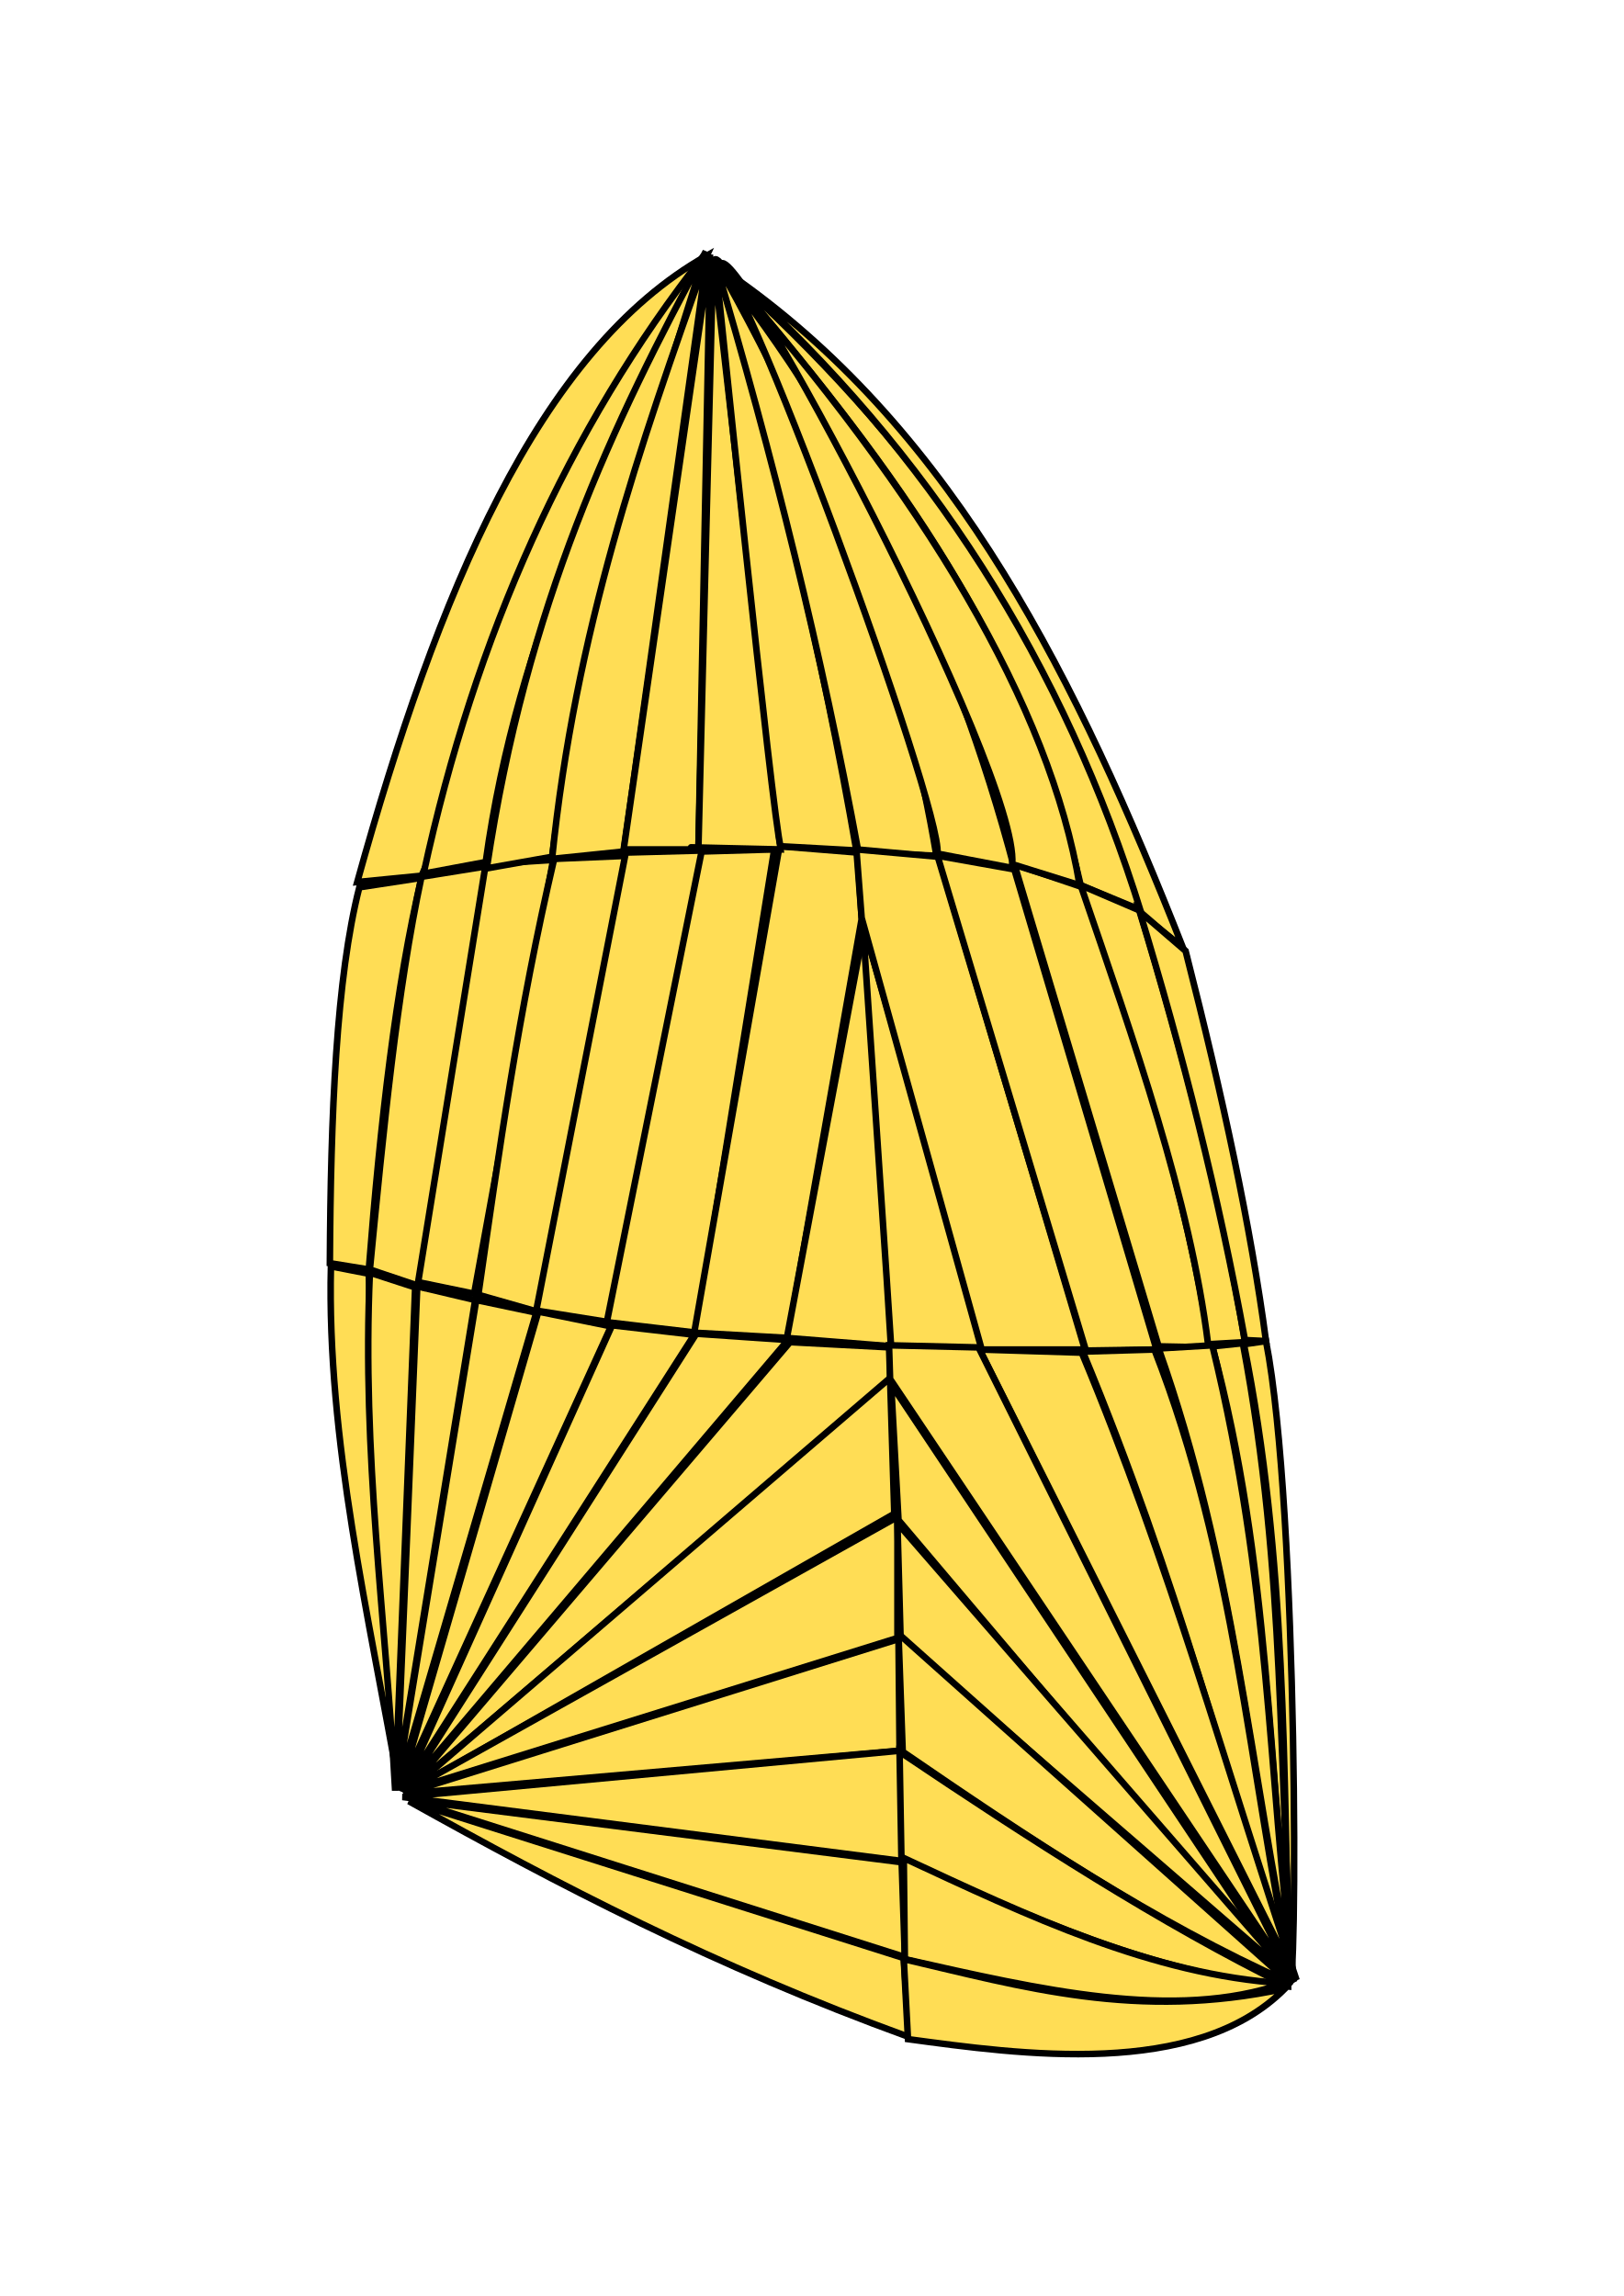
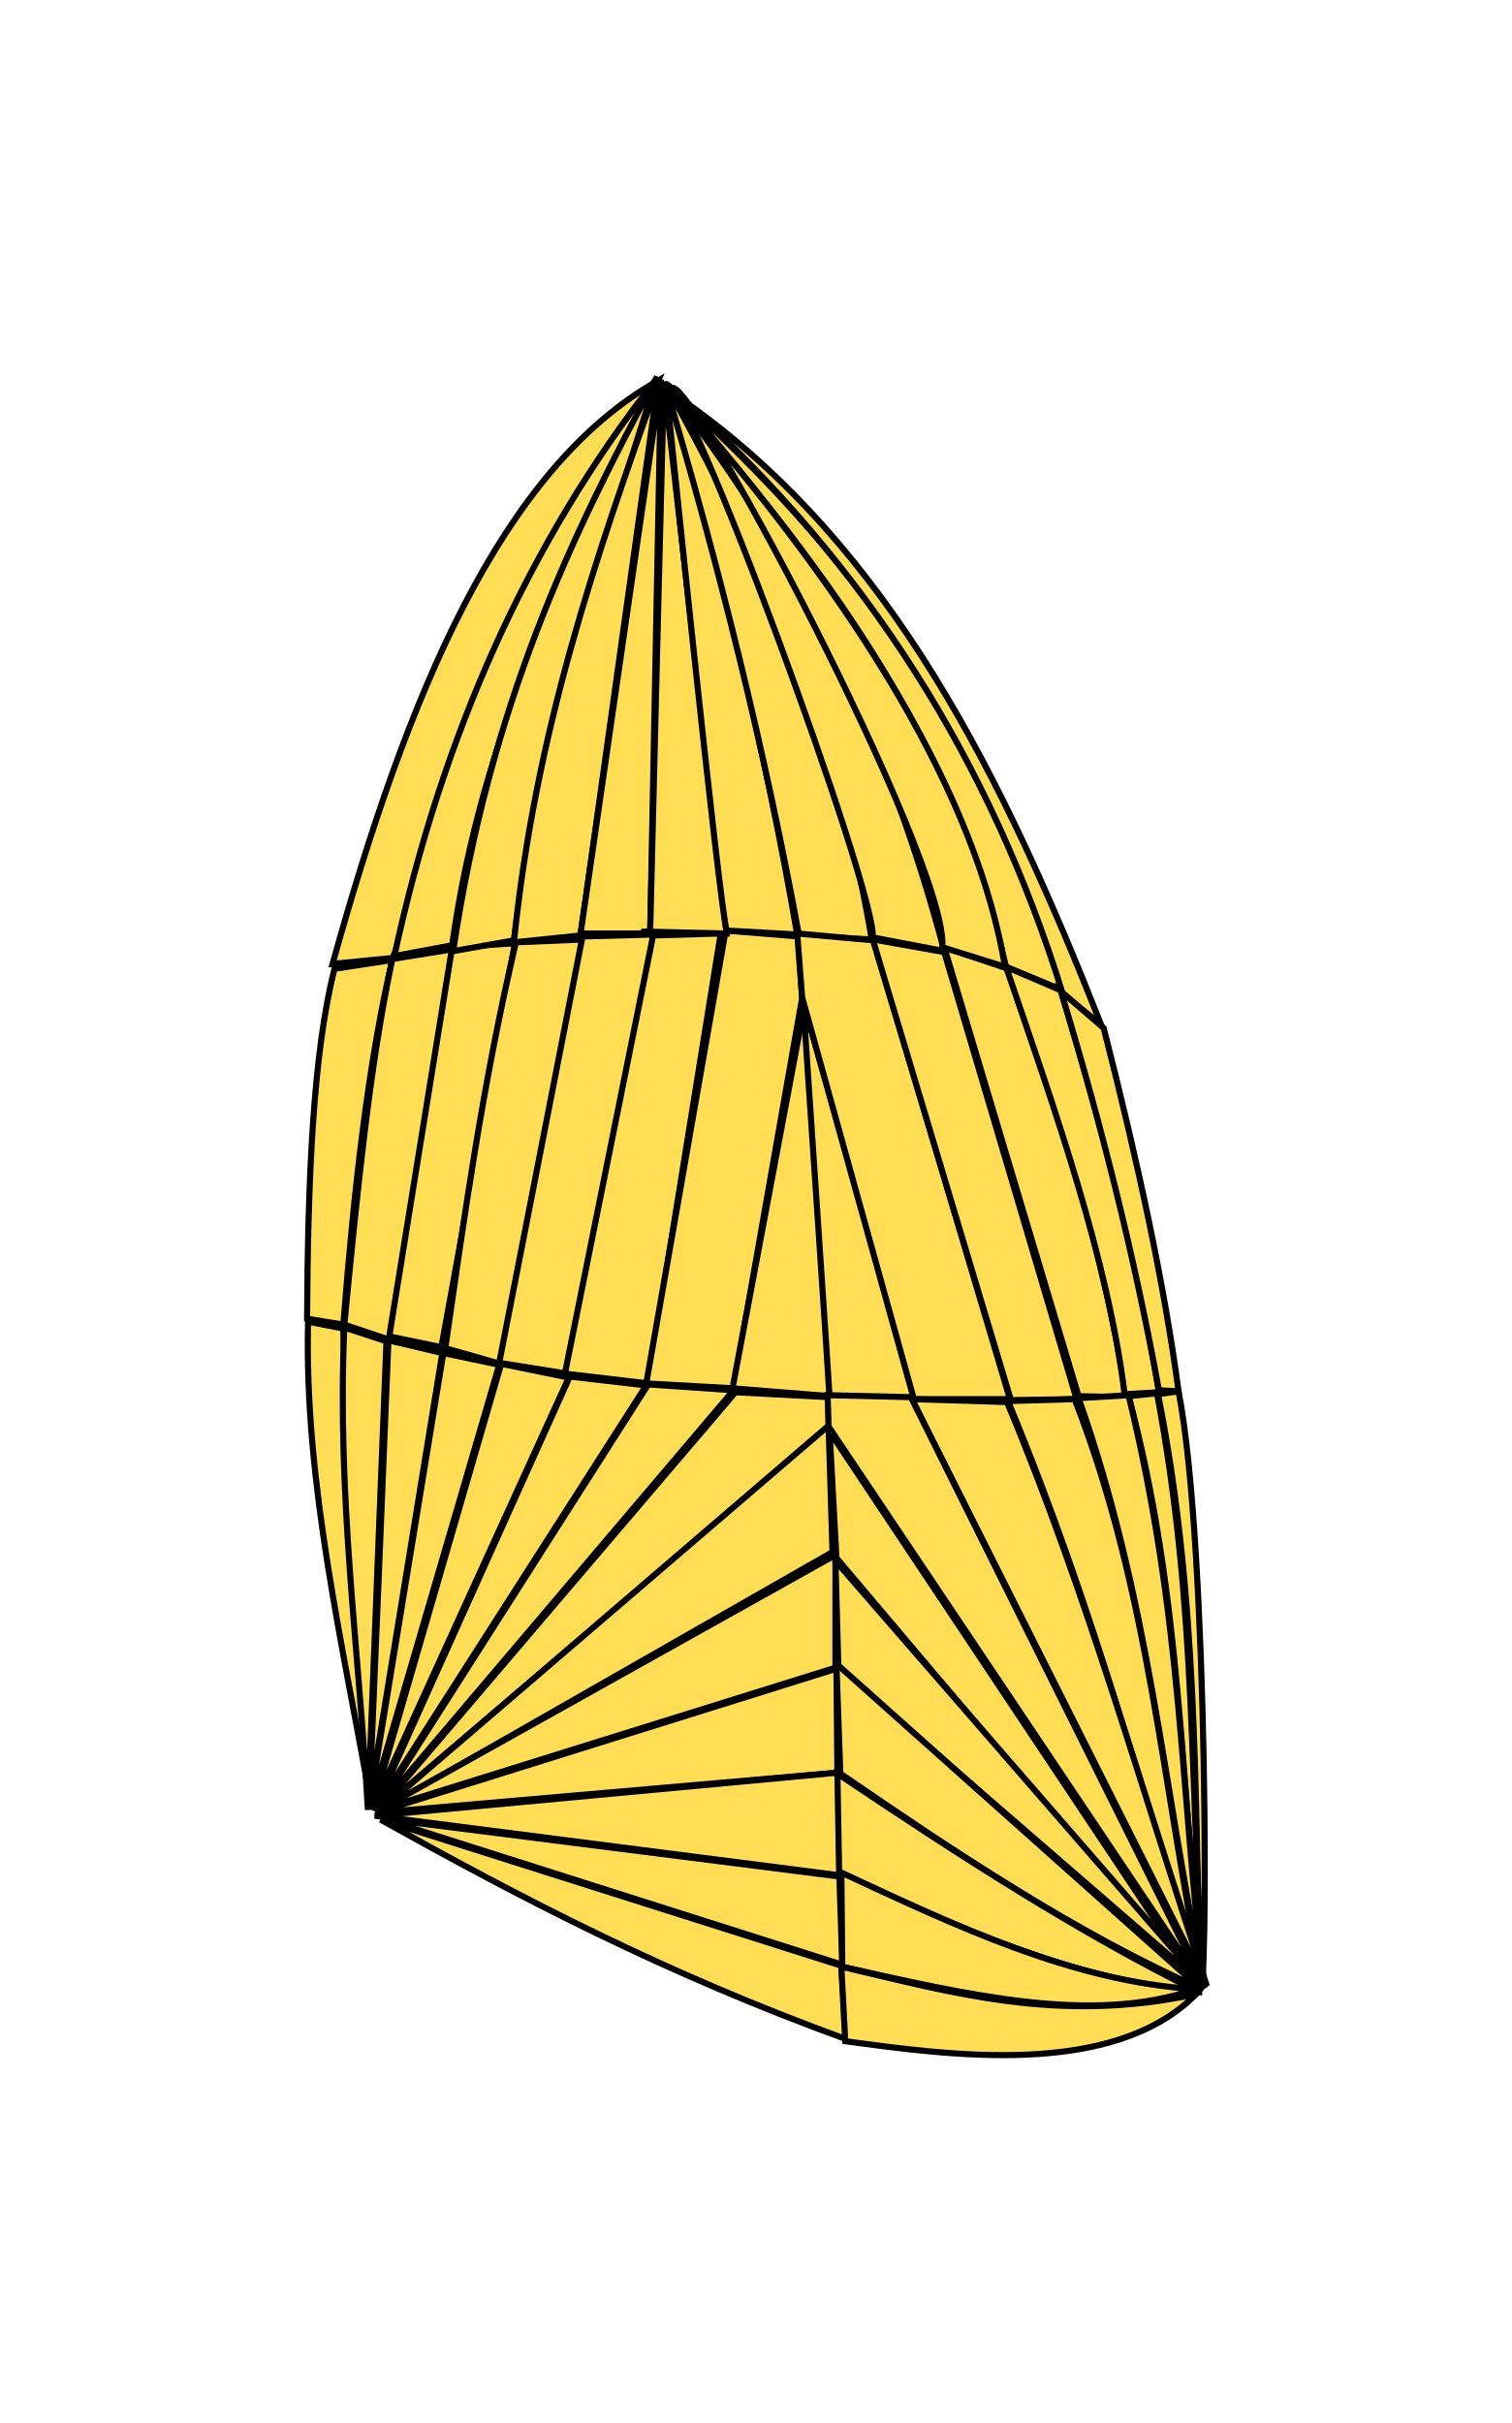
- <svg xmlns="http://www.w3.org/2000/svg" width="210mm" height="297mm" viewBox="0 0 210 297" version="1.1" id="svg1" xml:space="preserve">
+ <svg xmlns="http://www.w3.org/2000/svg" width="587" height="941" viewBox="0 0 210 297" version="1.1" id="svg1" xml:space="preserve">
  <defs id="defs1" />
  <g id="layer1">
    <g id="layer1-4" transform="translate(2.485266,8.002235)" style="fill:#ffdd55">
      <path style="fill:#ffdd55;fill-rule:evenodd;stroke:#000000;stroke-width:0.847;stroke-linecap:round;stroke-miterlimit:4.4" d="m 49.166,223.494 c -3.945,-22.517 -9.386,-45.171 -8.853,-67.688 l 4.903,0.953 c 0.399,22.857 2.584,44.523 3.95,66.735 z" id="path1" />
      <path style="fill:#ffdd55;fill-rule:evenodd;stroke:#000000;stroke-width:0.847;stroke-linecap:round;stroke-miterlimit:4.4" d="m 48.621,223.63 c -1.203,-22.271 -4.323,-43.447 -3.269,-67.007 l 5.856,1.907 z" id="path2" />
      <path style="fill:#ffdd55;fill-rule:evenodd;stroke:#000000;stroke-width:0.847;stroke-linecap:round;stroke-miterlimit:4.4" d="m 48.757,222.813 c 0.136,-0.545 2.724,-64.42 2.724,-64.42 l 7.491,1.771 z" id="path3" />
      <path style="fill:#ffdd55;fill-rule:evenodd;stroke:#000000;stroke-width:0.847;stroke-linecap:round;stroke-miterlimit:4.4" d="m 48.757,223.358 10.351,-63.194 7.763,1.634 -17.841,61.015 z" id="path4" />
      <path style="fill:#ffdd55;fill-rule:evenodd;stroke:#000000;stroke-width:0.847;stroke-linecap:round;stroke-miterlimit:4.4" d="m 49.166,223.63 17.978,-61.968 9.397,1.907 z" id="path5" />
      <path style="fill:#ffdd55;fill-rule:evenodd;stroke:#000000;stroke-width:0.847;stroke-linecap:round;stroke-miterlimit:4.4" d="m 49.575,223.63 27.103,-60.198 10.623,1.226 z" id="path6" />
      <path style="fill:#ffdd55;fill-rule:evenodd;stroke:#000000;stroke-width:0.847;stroke-linecap:round;stroke-miterlimit:4.4" d="m 49.711,223.902 37.862,-59.38 11.849,0.817 z" id="path7" />
      <path style="fill:#ffdd55;fill-rule:evenodd;stroke:#000000;stroke-width:0.847;stroke-linecap:round;stroke-miterlimit:4.4" d="m 50.119,223.766 49.575,-58.155 12.938,0.681 0.033,4.222 z" id="path8" />
      <path style="fill:#ffdd55;fill-rule:evenodd;stroke:#000000;stroke-width:0.847;stroke-linecap:round;stroke-miterlimit:4.4" d="m 50.255,223.766 62.377,-53.524 0.545,17.569 z" id="path9" />
      <path style="fill:#ffdd55;fill-rule:evenodd;stroke:#000000;stroke-width:0.847;stroke-linecap:round;stroke-miterlimit:4.4" d="M 50.255,223.63 113.586,188.22 V 203.882 Z" id="path10" />
      <path style="fill:#ffdd55;fill-rule:evenodd;stroke:#000000;stroke-width:0.847;stroke-linecap:round;stroke-miterlimit:4.4" d="m 49.711,224.039 64.011,-20.02 0.136,14.437 z" id="path11" />
      <path style="fill:#ffdd55;fill-rule:evenodd;stroke:#000000;stroke-width:0.847;stroke-linecap:round;stroke-miterlimit:4.4" d="m 49.575,224.447 64.42,-5.993 0.827,14.357 z" id="path12" />
      <path style="fill:#ffdd55;fill-rule:evenodd;stroke:#000000;stroke-width:0.847;stroke-linecap:round;stroke-miterlimit:4.4" d="m 50.664,224.856 63.466,8.035 0.409,12.257 z" id="path13" />
      <path style="fill:#ffdd55;fill-rule:evenodd;stroke:#000000;stroke-width:0.847;stroke-linecap:round;stroke-miterlimit:4.4" d="m 50.392,224.992 64.011,20.293 0.681,10.215 C 89.735,246.276 69.655,235.736 50.392,224.992 Z" id="path14" />
      <path style="fill:#ffdd55;fill-rule:evenodd;stroke:#000000;stroke-width:0.847;stroke-linecap:round;stroke-miterlimit:4.4" d="m 40.177,155.397 c 0.105,-19.268 0.825,-36.921 3.813,-48.621 l 8.035,-1.226 c -3.3,14.004 -5.318,31.597 -6.81,50.664 z" id="path15" />
      <path style="fill:#ffdd55;fill-rule:evenodd;stroke:#000000;stroke-width:0.847;stroke-linecap:round;stroke-miterlimit:4.4" d="m 45.353,156.214 c 1.747,-18.007 3.507,-35.986 6.673,-50.8 l 8.444,-1.362 -8.298,54.454 z" id="path16" />
      <path style="fill:#ffdd55;fill-rule:evenodd;stroke:#000000;stroke-width:0.847;stroke-linecap:round;stroke-miterlimit:4.4" d="m 51.594,157.849 8.74,-54.069 8.716,-0.545 -10.215,56.112 z" id="path17" />
      <path style="fill:#ffdd55;fill-rule:evenodd;stroke:#000000;stroke-width:0.847;stroke-linecap:round;stroke-miterlimit:4.4" d="m 59.38,159.483 c 2.651,-18.332 5.164,-36.559 9.806,-56.384 l 9.67,-0.409 -11.849,58.972 z" id="path18" />
      <path style="fill:#ffdd55;fill-rule:evenodd;stroke:#000000;stroke-width:0.847;stroke-linecap:round;stroke-miterlimit:4.4" d="m 66.871,161.526 11.576,-59.244 10.215,-0.272 -12.394,61.015 z" id="path19" />
      <path style="fill:#ffdd55;fill-rule:evenodd;stroke:#000000;stroke-width:0.847;stroke-linecap:round;stroke-miterlimit:4.4" d="m 75.996,163.024 12.257,-60.879 9.397,-0.272 -10.078,62.513 z" id="path20" />
      <path style="fill:#ffdd55;fill-rule:evenodd;stroke:#000000;stroke-width:0.847;stroke-linecap:round;stroke-miterlimit:4.4" d="m 87.3,164.386 11.032,-62.922 10.078,0.817 0.545,8.58 -9.534,54.205 z" id="path21" />
      <path style="fill:#ffdd55;fill-rule:evenodd;stroke:#000000;stroke-width:0.847;stroke-linecap:round;stroke-miterlimit:4.4" d="m 99.285,165.067 10.215,-54.341 3.405,55.431 z" id="path22" />
      <path style="fill:#ffdd55;fill-rule:evenodd;stroke:#000000;stroke-width:0.847;stroke-linecap:round;stroke-miterlimit:4.4" d="M 43.718,106.095 C 54.064,68.893 67.048,37.377 88.934,25.06 L 52.026,105.278 Z" id="path23" />
      <path style="fill:#ffdd55;fill-rule:evenodd;stroke:#000000;stroke-width:0.847;stroke-linecap:round;stroke-miterlimit:4.4" d="M 52.298,105.005 C 58.978,74.219 70.951,47.493 88.526,25.06 76.71,49.67 64.402,73.967 60.334,103.507 Z" id="path24" />
      <path style="fill:#ffdd55;fill-rule:evenodd;stroke:#000000;stroke-width:0.847;stroke-linecap:round;stroke-miterlimit:4.4" d="M 60.47,104.324 C 65.615,70.031 76.856,46.646 88.798,24.515 81.021,49.261 72.836,73.524 68.914,102.826 Z" id="path25" />
      <path style="fill:#ffdd55;fill-rule:evenodd;stroke:#000000;stroke-width:0.847;stroke-linecap:round;stroke-miterlimit:4.4" d="M 68.914,103.099 C 71.866,73.92 80.29,49.53 88.934,25.332 L 78.175,102.145 Z" id="path26" />
      <path style="fill:#ffdd55;fill-rule:evenodd;stroke:#000000;stroke-width:0.847;stroke-linecap:round;stroke-miterlimit:4.4" d="M 78.175,101.873 89.343,24.923 87.845,101.873 Z" id="path27" />
      <path style="fill:#ffdd55;fill-rule:evenodd;stroke:#000000;stroke-width:0.847;stroke-linecap:round;stroke-miterlimit:4.4" d="m 87.845,101.601 c 0,-0.953 1.907,-76.268 1.907,-76.268 l 8.716,76.541 -11.576,-0.272" id="path28" />
      <path style="fill:#ffdd55;fill-rule:evenodd;stroke:#000000;stroke-width:0.847;stroke-linecap:round;stroke-miterlimit:4.4" d="M 98.468,101.464 C 97.515,98.604 90.024,25.741 90.024,25.741 97.718,50.984 103.849,76.402 108.274,102.009 Z" id="path29" />
      <path style="fill:#ffdd55;fill-rule:evenodd;stroke:#000000;stroke-width:0.847;stroke-linecap:round;stroke-miterlimit:4.4" d="M 108.546,102.281 C 103.839,76.677 97.5,51.073 89.888,25.468 106.691,55.222 114.864,80.182 118.625,102.69 Z" id="path30" />
      <path style="fill:#ffdd55;fill-rule:evenodd;stroke:#000000;stroke-width:0.847;stroke-linecap:round;stroke-miterlimit:4.4" d="M 118.761,102.418 C 119.468,96.529 92.518,22.974 89.888,25.604 107.917,48.197 120.828,74.477 128.703,104.324 Z" id="path31" />
      <path style="fill:#ffdd55;fill-rule:evenodd;stroke:#000000;stroke-width:0.847;stroke-linecap:round;stroke-miterlimit:4.4" d="M 137.283,106.503 C 129.494,73.127 110.841,49.935 91.658,27.239 114.564,47.845 134.204,72.902 145.183,109.772 Z" id="path33" />
      <path style="fill:#ffdd55;fill-rule:evenodd;stroke:#000000;stroke-width:0.847;stroke-linecap:round;stroke-miterlimit:4.4" d="M 145.183,110.317 C 135.169,77.799 117.652,50.405 92.748,28.056 121.308,48.237 137.005,80.363 150.494,114.539 Z" id="path34" />
      <path style="fill:#ffdd55;fill-rule:evenodd;stroke:#000000;stroke-width:0.847;stroke-linecap:round;stroke-miterlimit:4.4" d="m 112.768,166.156 c 0,-0.545 -3.677,-54.75 -3.677,-54.75 l 15.935,55.295 z" id="path35" />
      <path style="fill:#ffdd55;fill-rule:evenodd;stroke:#000000;stroke-width:0.847;stroke-linecap:round;stroke-miterlimit:4.4" d="m 124.481,166.565 -15.526,-55.839 -0.681,-8.853 10.623,0.953 18.931,63.739 z" id="path36" />
      <path style="fill:#ffdd55;fill-rule:evenodd;stroke:#000000;stroke-width:0.847;stroke-linecap:round;stroke-miterlimit:4.4" d="m 137.964,166.701 -19.203,-64.011 9.942,1.771 18.386,62.104 z" id="path37" />
      <path style="fill:#ffdd55;fill-rule:evenodd;stroke:#000000;stroke-width:0.847;stroke-linecap:round;stroke-miterlimit:4.4" d="m 147.362,166.156 -18.659,-62.377 8.853,2.996 c 7.417,20.23 13.385,40.012 16.479,59.517 z" id="path38" />
      <path style="fill:#ffdd55;fill-rule:evenodd;stroke:#000000;stroke-width:0.847;stroke-linecap:round;stroke-miterlimit:4.4" d="m 153.763,165.884 c -2.345,-18.825 -9.556,-39.147 -16.479,-59.38 l 7.627,3.269 c 5.803,19.245 10.712,38.042 13.619,55.839 z" id="path39" />
      <path style="fill:#ffdd55;fill-rule:evenodd;stroke:#000000;stroke-width:0.847;stroke-linecap:round;stroke-miterlimit:4.4" d="m 158.529,165.339 c -3.381,-18.572 -8.068,-37.239 -13.628,-55.447 l 5.953,5.12 c 4.859,19.046 8.445,35.774 10.399,50.463 z" id="path40" />
      <path style="fill:#ffdd55;fill-rule:evenodd;stroke:#000000;stroke-width:0.847;stroke-linecap:round;stroke-miterlimit:4.4" d="m 164.25,248.281 c 1.077,4.313 1.234,-61.124 -2.996,-82.806 l -2.86,0.409 c 5.561,27.723 5.117,55.018 5.856,82.397 z" id="path41" />
      <path style="fill:#ffdd55;fill-rule:evenodd;stroke:#000000;stroke-width:0.847;stroke-linecap:round;stroke-miterlimit:4.4" d="m 164.794,248.281 c -2.106,-27.451 -0.81,-52.119 -6.537,-82.533 l -3.95,0.409 c 7.615,28.326 7.111,54.777 10.487,82.125 z" id="path42" />
      <path style="fill:#ffdd55;fill-rule:evenodd;stroke:#000000;stroke-width:0.847;stroke-linecap:round;stroke-miterlimit:4.4" d="m 164.794,247.873 c -3.383,-27.171 -2.859,-50.436 -10.487,-81.852 l -6.946,0.409 c 9.828,27.766 11.803,54.324 17.433,81.444 z" id="path43" />
      <path style="fill:#ffdd55;fill-rule:evenodd;stroke:#000000;stroke-width:0.847;stroke-linecap:round;stroke-miterlimit:4.4" d="m 164.658,248.009 c -5.653,-27.168 -7.359,-54.598 -17.841,-81.444 l -9.261,0.272 c 12.576,30.304 18.398,54.416 27.103,81.171 z" id="path44" />
      <path style="fill:#ffdd55;fill-rule:evenodd;stroke:#000000;stroke-width:0.847;stroke-linecap:round;stroke-miterlimit:4.4" d="m 165.203,248.145 c -9.045,-27.057 -16.475,-54.114 -27.784,-81.171 l -13.211,-0.409 z" id="path45" />
      <path style="fill:#ffdd55;fill-rule:evenodd;stroke:#000000;stroke-width:0.847;stroke-linecap:round;stroke-miterlimit:4.4" d="m 164.931,248.417 -40.858,-82.125 -11.576,-0.272 0.136,4.358 z" id="path46" />
      <path style="fill:#ffdd55;fill-rule:evenodd;stroke:#000000;stroke-width:0.847;stroke-linecap:round;stroke-miterlimit:4.4" d="m 164.386,248.554 -51.617,-77.494 0.953,17.569 z" id="path47" />
      <path style="fill:#ffdd55;fill-rule:evenodd;stroke:#000000;stroke-width:0.847;stroke-linecap:round;stroke-miterlimit:4.4" d="m 164.931,248.145 -51.345,-59.108 0.409,14.981 z" id="path48" />
      <path style="fill:#ffdd55;fill-rule:evenodd;stroke:#000000;stroke-width:0.847;stroke-linecap:round;stroke-miterlimit:4.4" d="m 164.25,248.417 -50.528,-45.08 0.545,15.254 c 16.155,11.082 32.402,21.954 49.983,29.826 z" id="path49" />
      <path style="fill:#ffdd55;fill-rule:evenodd;stroke:#000000;stroke-width:0.847;stroke-linecap:round;stroke-miterlimit:4.4" d="m 164.113,248.962 c -16.53,-8.127 -33.367,-19.016 -50.255,-30.371 l 0.239,13.723 c 16.623,7.95 33.753,15.18 50.016,16.649 z" id="path50" />
      <path style="fill:#ffdd55;fill-rule:evenodd;stroke:#000000;stroke-width:0.847;stroke-linecap:round;stroke-miterlimit:4.4" d="m 163.569,248.554 c -17.105,-1.104 -33.122,-8.739 -49.166,-16.207 l 0.136,13.075 c 17.371,3.899 34.839,8.068 49.03,3.132 z" id="path51" />
      <path style="fill:#ffdd55;fill-rule:evenodd;stroke:#000000;stroke-width:0.847;stroke-linecap:round;stroke-miterlimit:4.4" d="m 163.705,249.234 c -19.144,4.149 -34.012,-0.255 -49.302,-3.813 l 0.545,10.351 c 14.362,1.939 37.124,5.197 48.757,-6.537 z" id="path52" />
      <path style="fill:#ffdd55;fill-rule:evenodd;stroke:#000000;stroke-width:0.847;stroke-linecap:round;stroke-miterlimit:4.4" d="M 128.431,103.78 C 129.366,91.712 92.045,21.411 90.705,26.285 117.429,56.594 133.302,83.458 137.147,106.503 Z" id="path53" />
    </g>
  </g>
</svg>
